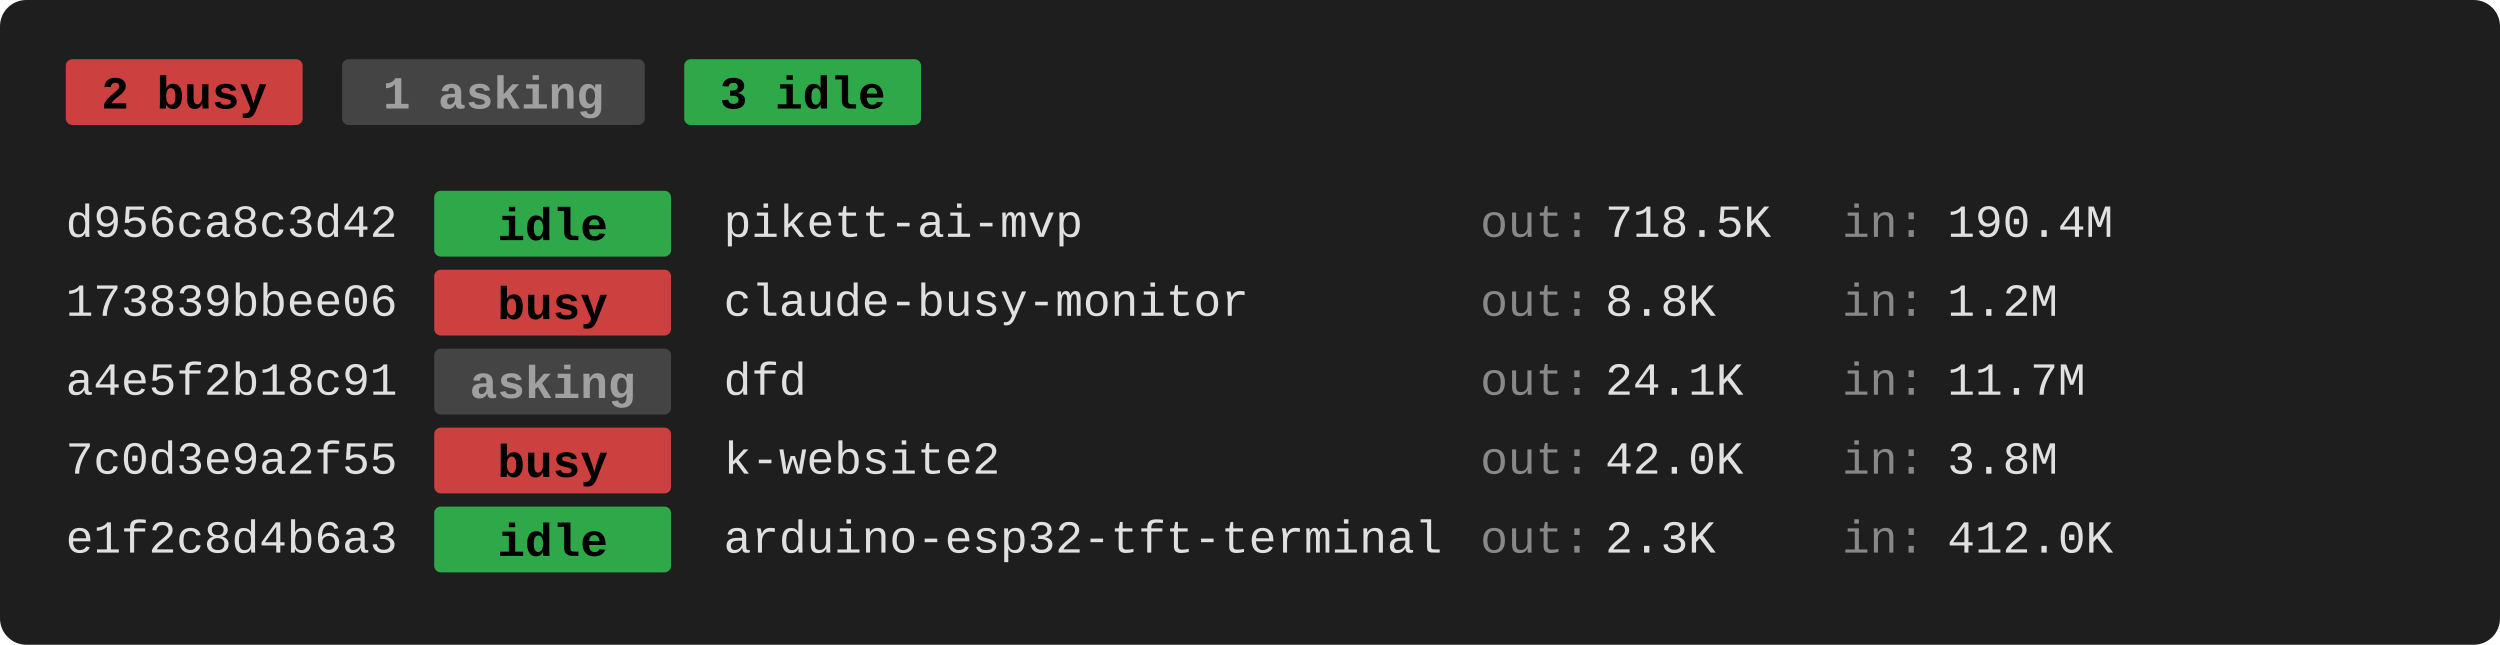
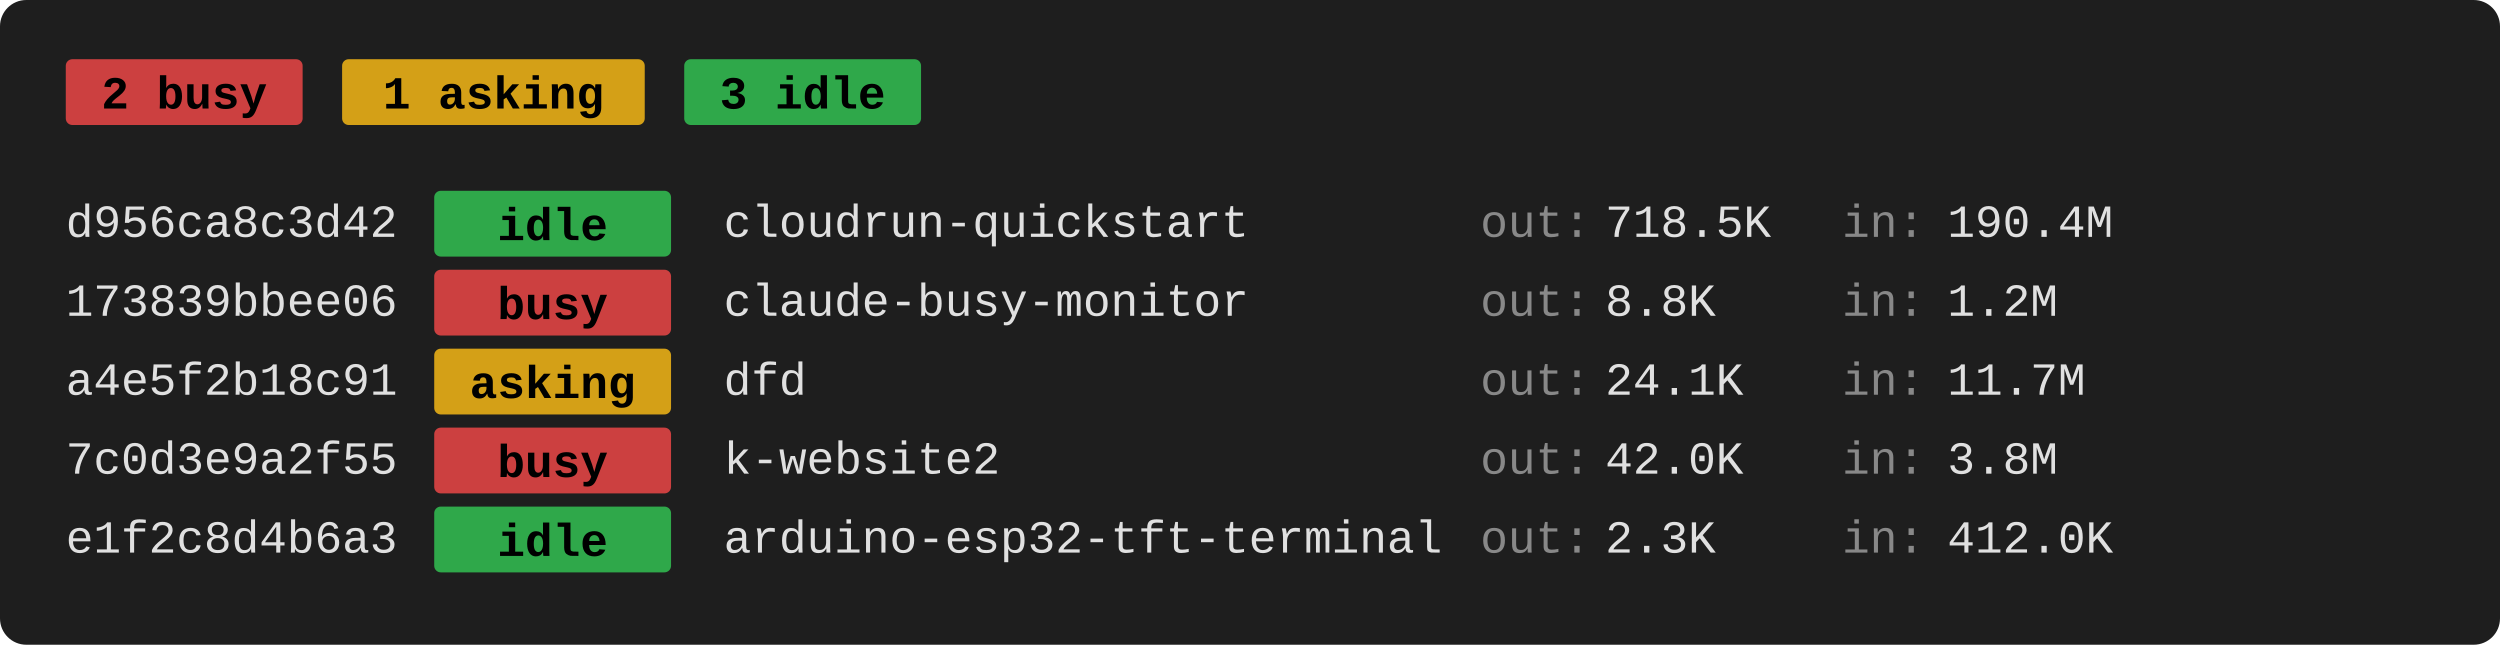
<svg xmlns="http://www.w3.org/2000/svg" viewBox="0 0 760 196" font-family="ui-monospace, SFMono-Regular, Menlo, Monaco, Consolas, 'Liberation Mono', 'Courier New', monospace" font-size="14">
  <style>
    .bg { fill: #1e1e1e; }
    .pill-busy   { fill: #cc4040; }
-     .pill-asking { fill: #444444; }
+     .pill-asking { fill: #d4a017; }
    .pill-idle   { fill: #2fa84a; }
    .pill-text-dark  { fill: #000000; font-weight: 600; }
-     .pill-text-dim   { fill: #a0a0a0; font-weight: 600; }
    .text       { fill: #e0e0e0; }
    .muted      { fill: #888888; }
  </style>
  <rect class="bg" width="760" height="196" rx="8" />
  <g transform="translate(20,32)">
    <rect class="pill-busy" x="0" y="-14" width="72" height="20" rx="2" />
    <text class="pill-text-dark" x="36" y="1" text-anchor="middle">2 busy</text>
    <rect class="pill-asking" x="84" y="-14" width="92" height="20" rx="2" />
-     <text class="pill-text-dim" x="130" y="1" text-anchor="middle">1 asking</text>
+     <text class="pill-text-dark" x="130" y="1" text-anchor="middle">1 asking</text>
    <rect class="pill-idle" x="188" y="-14" width="72" height="20" rx="2" />
    <text class="pill-text-dark" x="224" y="1" text-anchor="middle">3 idle</text>
  </g>
  <g transform="translate(20,72)">
    <text class="text" x="0" y="0">d956ca8c3d42</text>
    <rect class="pill-idle" x="112" y="-14" width="72" height="20" rx="2" />
    <text class="pill-text-dark" x="148" y="1" text-anchor="middle">idle</text>
-     <text class="text" x="200" y="0">pikett-ai-mvp</text>
+     <text class="text" x="200" y="0">cloudrun-quickstart</text>
    <text class="muted" x="430" y="0">out:</text>
    <text class="text" x="468" y="0">718.5K</text>
    <text class="muted" x="540" y="0">in:</text>
    <text class="text" x="572" y="0">190.4M</text>
  </g>
  <g transform="translate(20,96)">
    <text class="text" x="0" y="0">173839bbee06</text>
    <rect class="pill-busy" x="112" y="-14" width="72" height="20" rx="2" />
    <text class="pill-text-dark" x="148" y="1" text-anchor="middle">busy</text>
    <text class="text" x="200" y="0">claude-busy-monitor</text>
    <text class="muted" x="430" y="0">out:</text>
    <text class="text" x="468" y="0">  8.8K</text>
    <text class="muted" x="540" y="0">in:</text>
    <text class="text" x="572" y="0">  1.2M</text>
  </g>
  <g transform="translate(20,120)">
    <text class="text" x="0" y="0">a4e5f2b18c91</text>
    <rect class="pill-asking" x="112" y="-14" width="72" height="20" rx="2" />
-     <text class="pill-text-dim" x="148" y="1" text-anchor="middle">asking</text>
+     <text class="pill-text-dark" x="148" y="1" text-anchor="middle">asking</text>
    <text class="text" x="200" y="0">dfd</text>
    <text class="muted" x="430" y="0">out:</text>
    <text class="text" x="468" y="0"> 24.1K</text>
    <text class="muted" x="540" y="0">in:</text>
    <text class="text" x="572" y="0"> 11.7M</text>
  </g>
  <g transform="translate(20,144)">
    <text class="text" x="0" y="0">7c0d3e9a2f55</text>
    <rect class="pill-busy" x="112" y="-14" width="72" height="20" rx="2" />
    <text class="pill-text-dark" x="148" y="1" text-anchor="middle">busy</text>
    <text class="text" x="200" y="0">k-website2</text>
    <text class="muted" x="430" y="0">out:</text>
    <text class="text" x="468" y="0"> 42.0K</text>
    <text class="muted" x="540" y="0">in:</text>
    <text class="text" x="572" y="0">  3.8M</text>
  </g>
  <g transform="translate(20,168)">
    <text class="text" x="0" y="0">e1f2c8d4b6a3</text>
    <rect class="pill-idle" x="112" y="-14" width="72" height="20" rx="2" />
    <text class="pill-text-dark" x="148" y="1" text-anchor="middle">idle</text>
    <text class="text" x="200" y="0">arduino-esp32-tft-terminal</text>
    <text class="muted" x="430" y="0">out:</text>
    <text class="text" x="468" y="0">  2.3K</text>
    <text class="muted" x="540" y="0">in:</text>
    <text class="text" x="572" y="0">412.0K</text>
  </g>
</svg>
